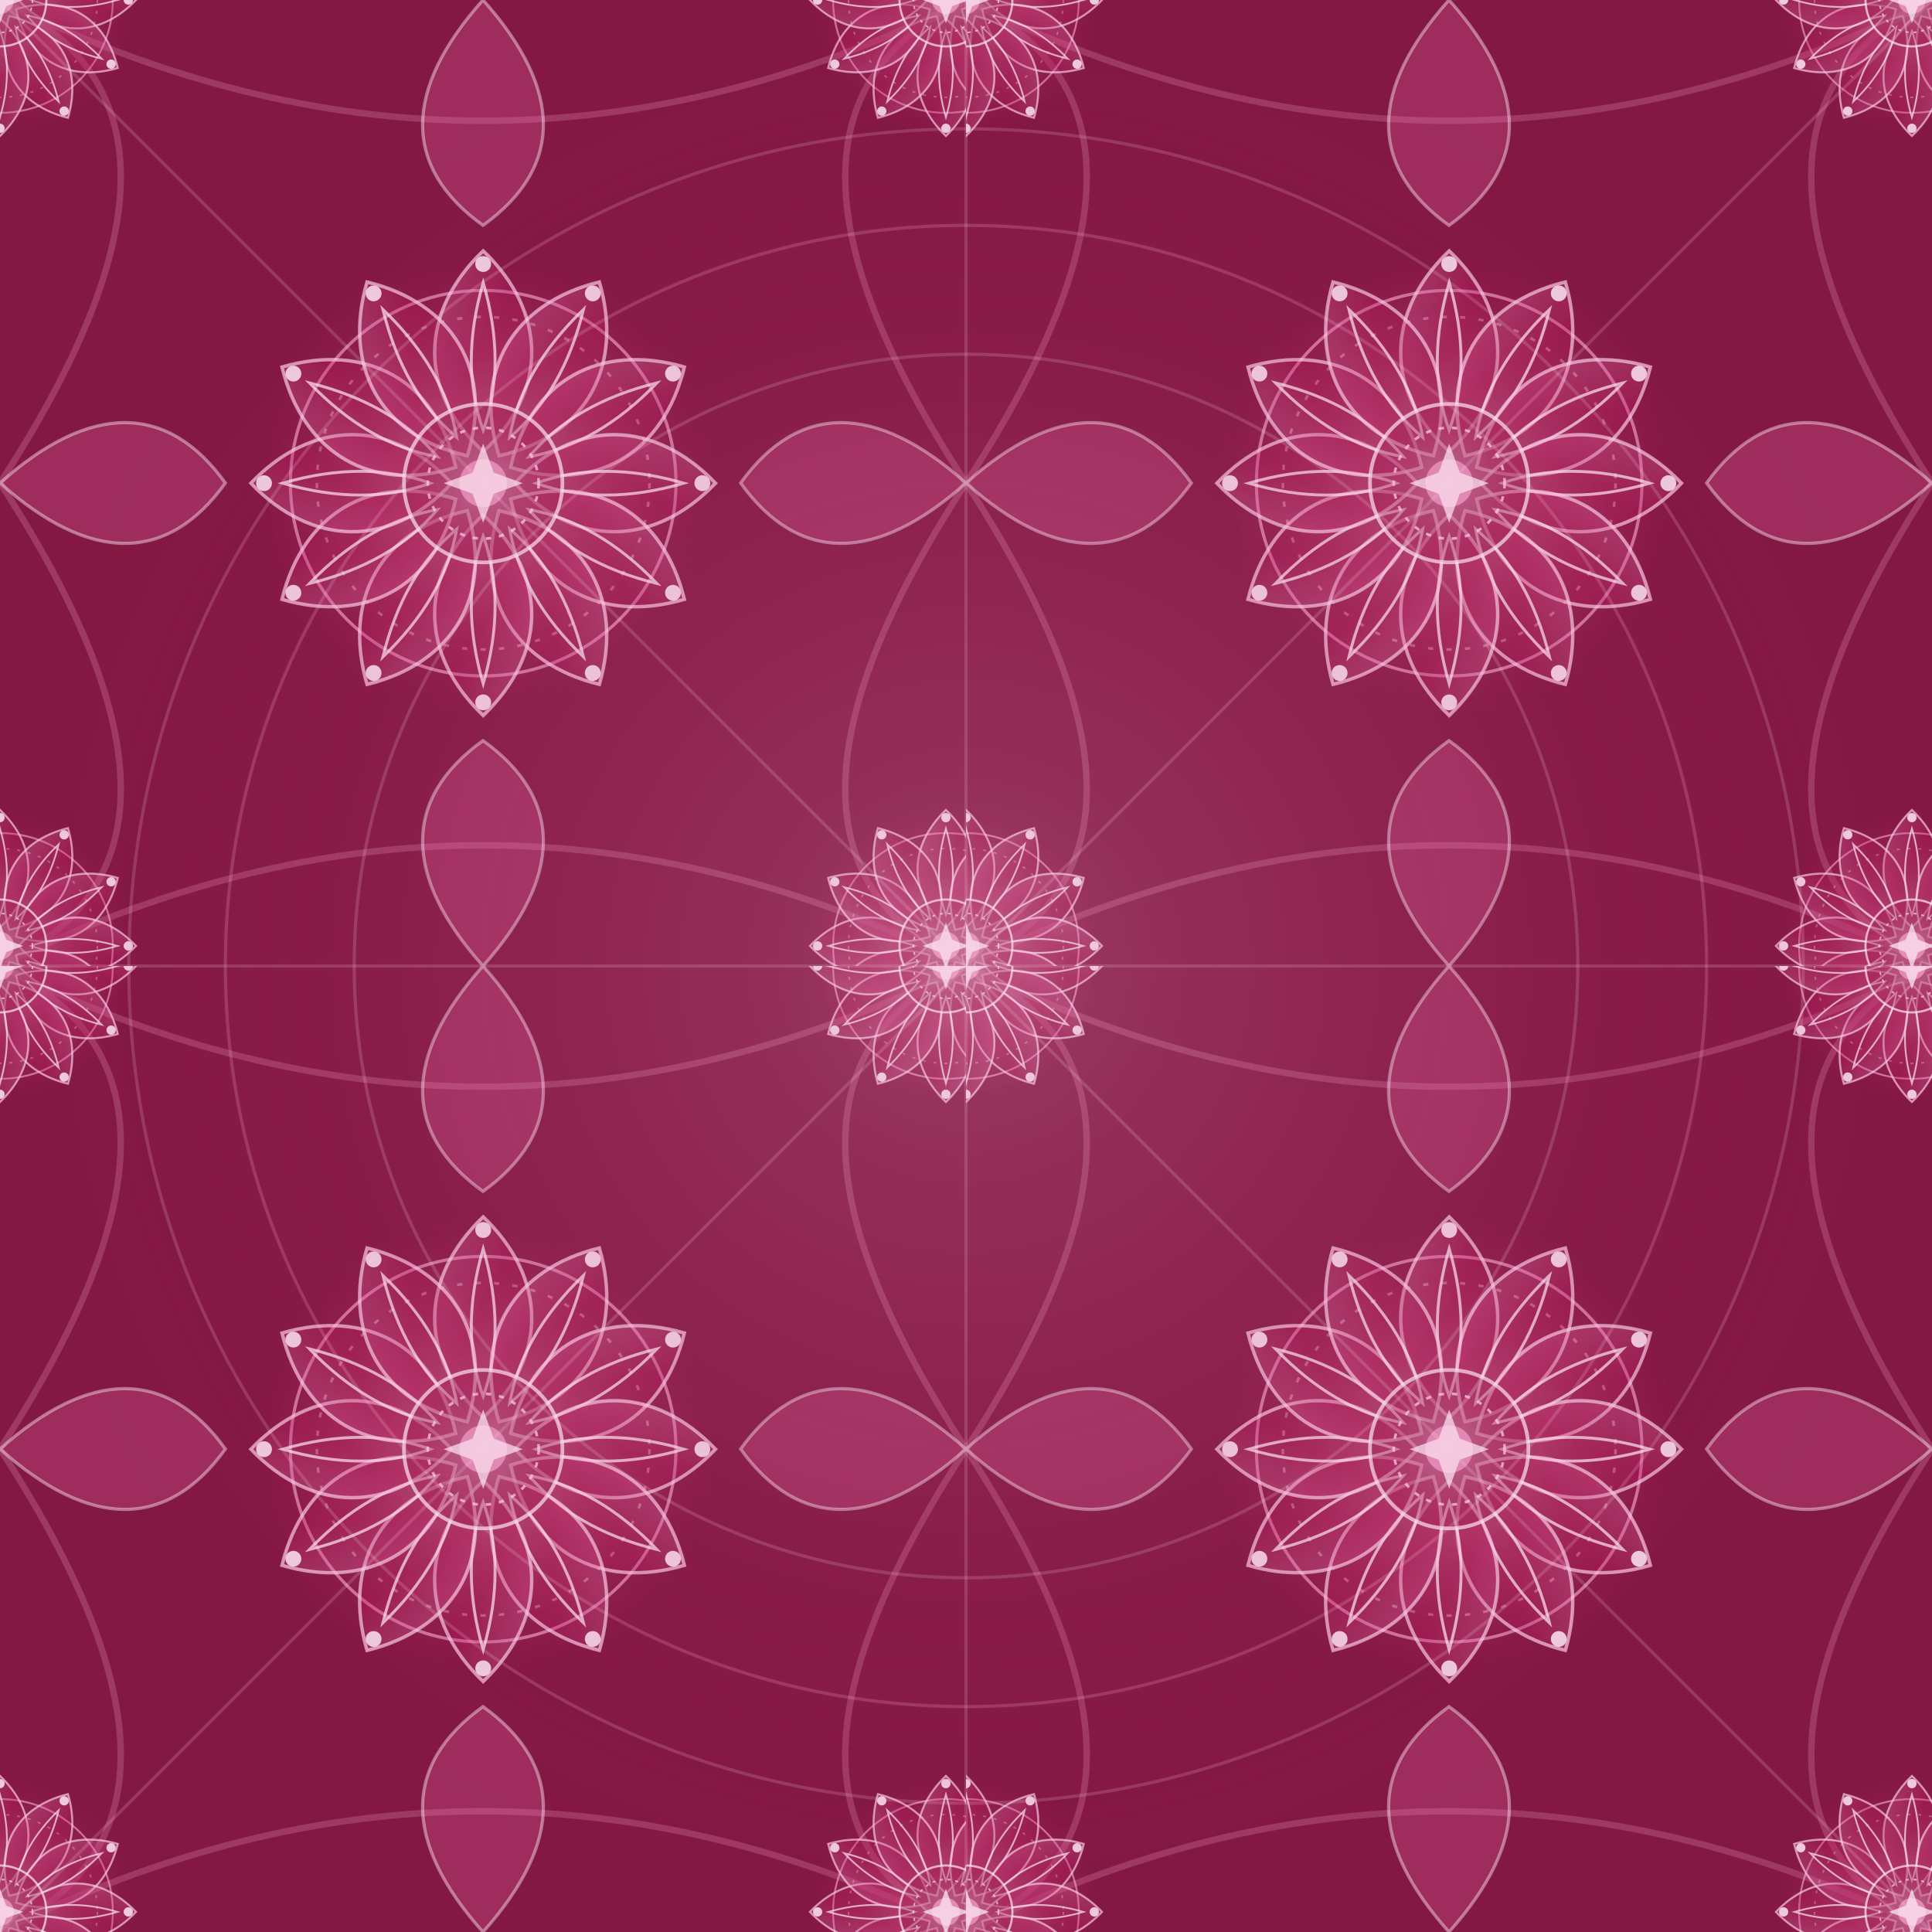
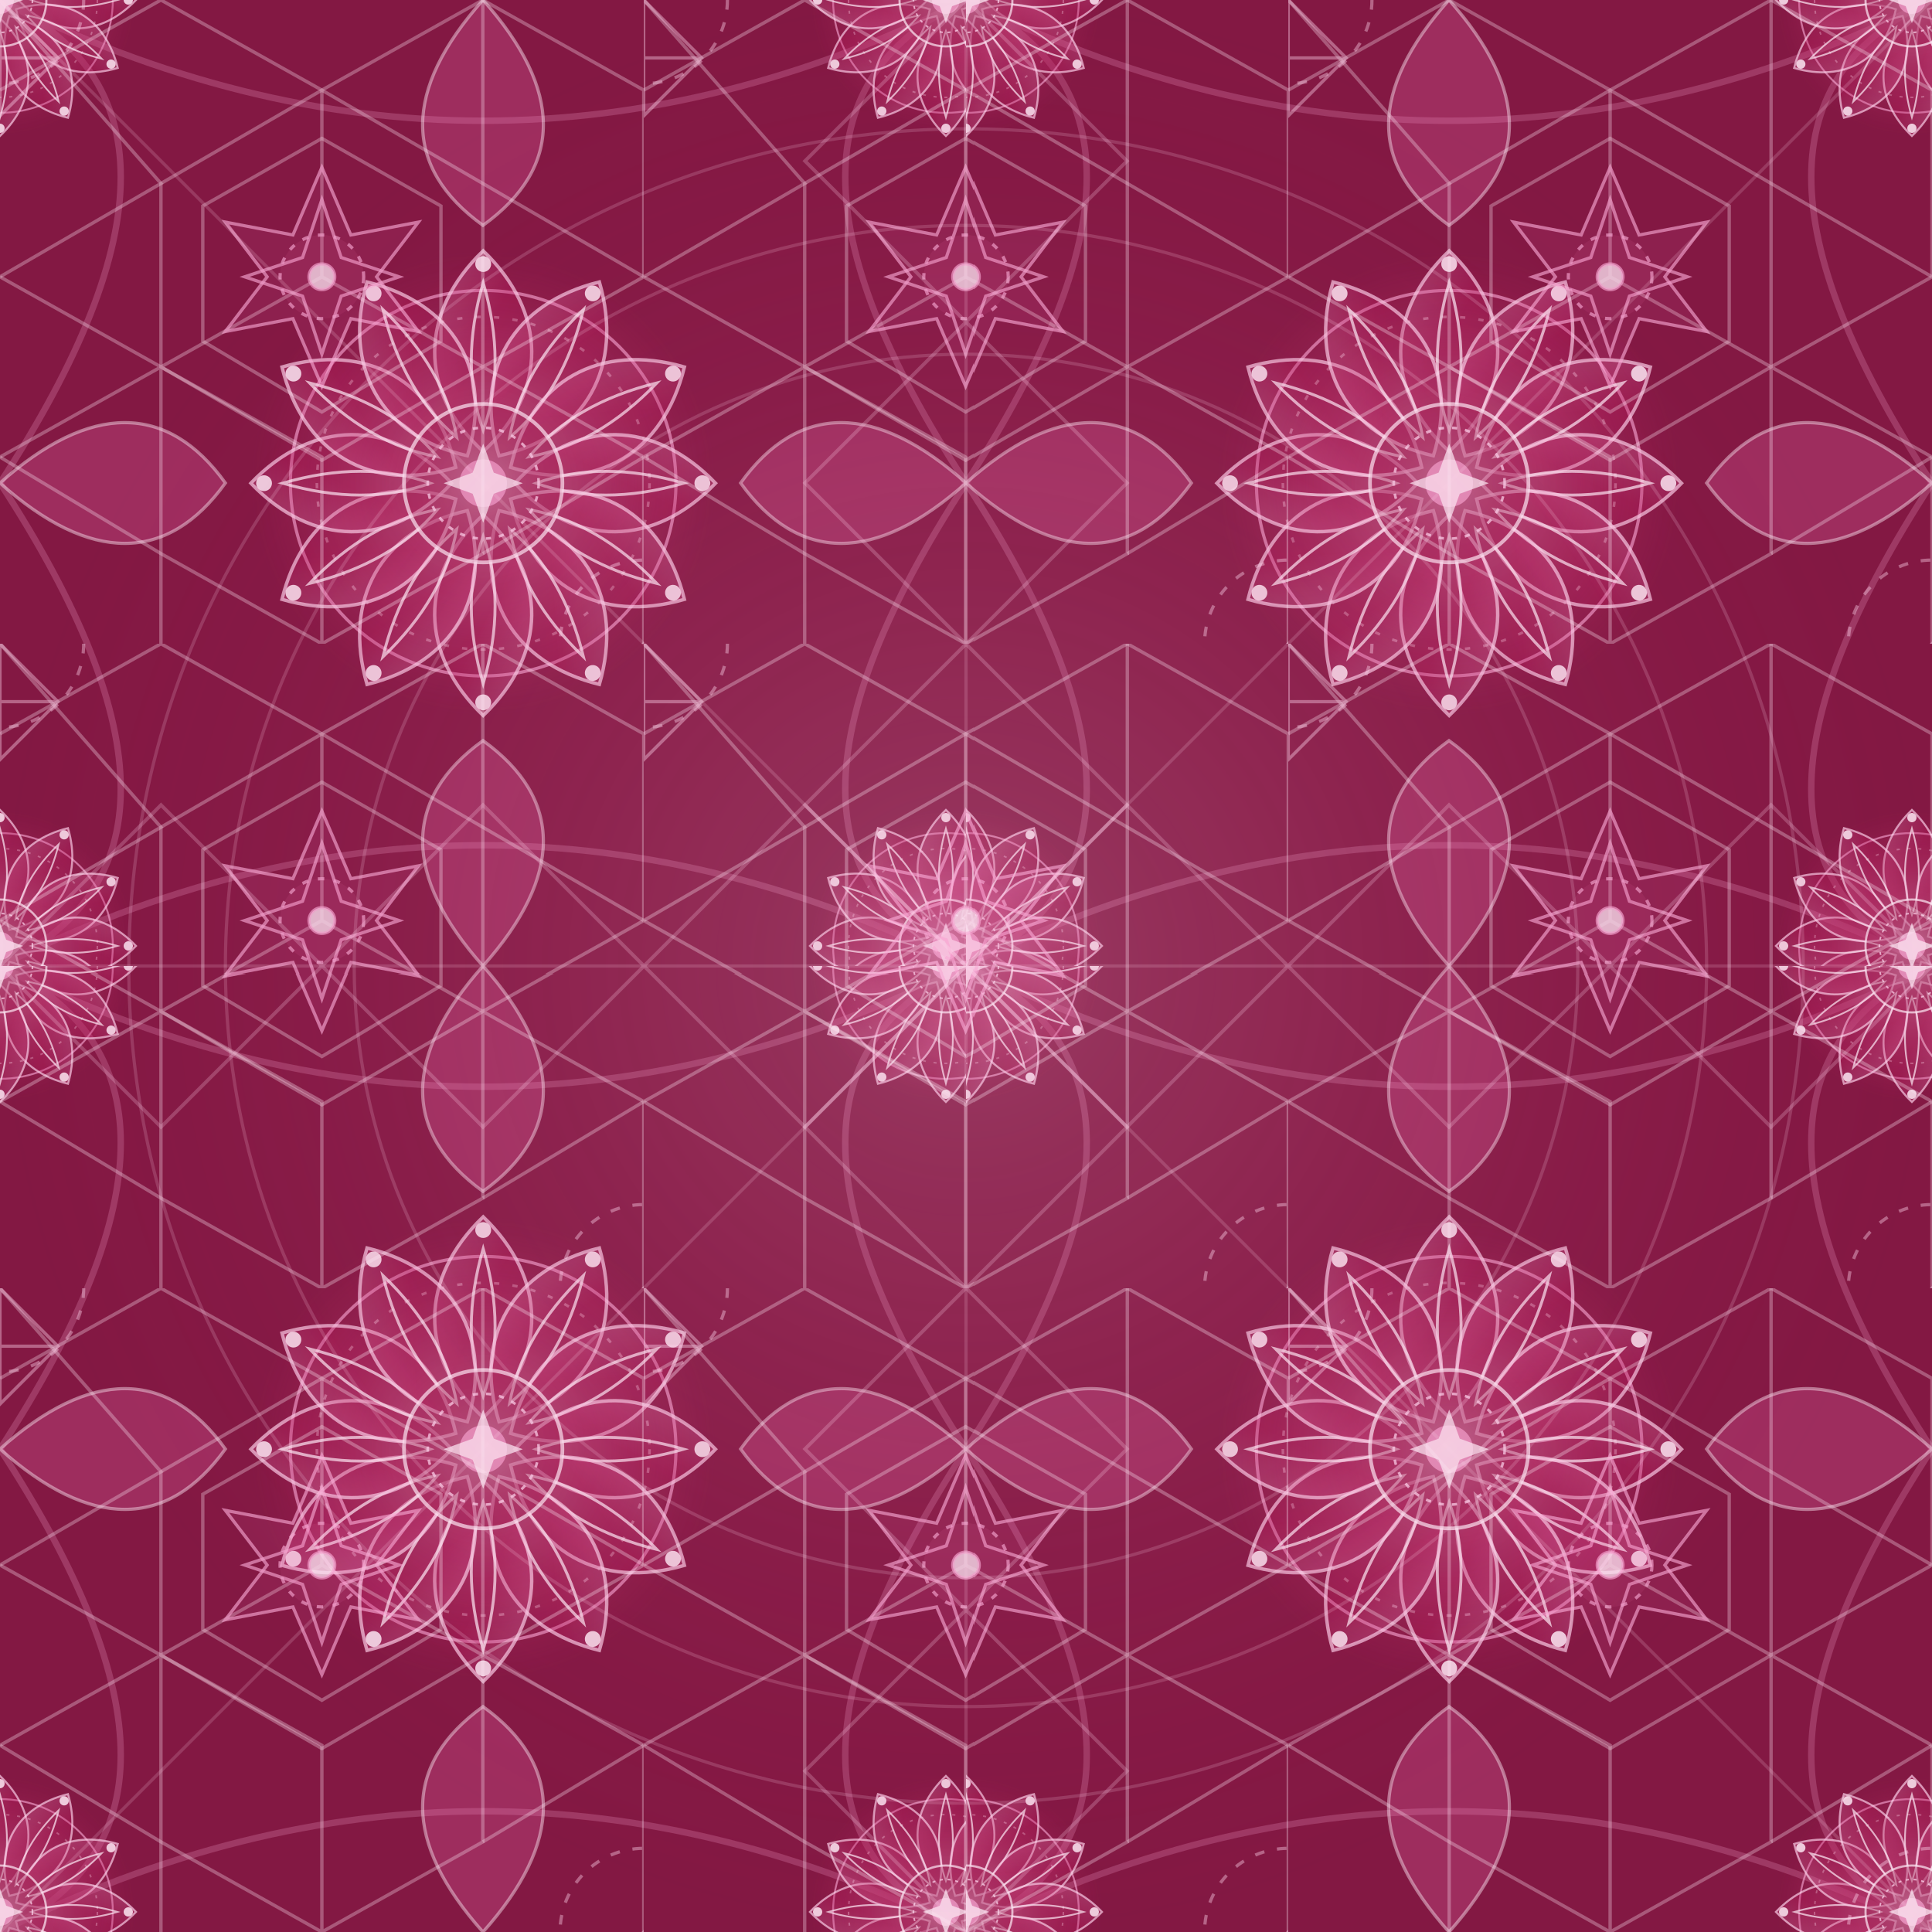
<svg xmlns="http://www.w3.org/2000/svg" viewBox="0 0 600 600" fill="none">
  <defs>
    <linearGradient id="rose" x1="0" y1="0" x2="1" y2="1">
      <stop stop-color="#f9a8d4" />
      <stop offset=".48" stop-color="#be185d" />
      <stop offset="1" stop-color="#831843" />
    </linearGradient>
    <radialGradient id="glow">
      <stop stop-color="#fbcfe8" stop-opacity=".9" />
      <stop offset="1" stop-color="#be185d" stop-opacity="0" />
    </radialGradient>
    <g id="petal">
      <path d="M0 -88 C-24 -65 -25 -35 0 -12 C25 -35 24 -65 0 -88Z" fill="url(#rose)" fill-opacity=".28" stroke="#fbcfe8" stroke-opacity=".68" stroke-width="1.3" />
      <path d="M0 -76 Q-9 -45 0 -20 Q9 -45 0 -76Z" stroke="#fce7f3" stroke-opacity=".72" stroke-width="1.1" />
      <circle cx="0" cy="-83" r="3" fill="#fce7f3" fill-opacity=".85" />
    </g>
    <g id="flower">
      <circle r="88" fill="url(#glow)" opacity=".7" />
      <circle r="73" stroke="#f9a8d4" stroke-opacity=".62" stroke-width="1.2" />
      <circle r="63" stroke="#fce7f3" stroke-opacity=".4" stroke-dasharray="2 5" />
      <g>
        <use href="#petal" />
        <use href="#petal" transform="rotate(30)" />
        <use href="#petal" transform="rotate(60)" />
        <use href="#petal" transform="rotate(90)" />
        <use href="#petal" transform="rotate(120)" />
        <use href="#petal" transform="rotate(150)" />
        <use href="#petal" transform="rotate(180)" />
        <use href="#petal" transform="rotate(210)" />
        <use href="#petal" transform="rotate(240)" />
        <use href="#petal" transform="rotate(270)" />
        <use href="#petal" transform="rotate(300)" />
        <use href="#petal" transform="rotate(330)" />
      </g>
      <circle r="30" fill="#9d174d" fill-opacity=".35" stroke="#fce7f3" stroke-opacity=".72" stroke-width="1.4" />
      <circle r="21" stroke="#fbcfe8" stroke-opacity=".75" stroke-dasharray="2 3" />
      <circle r="9" fill="#f9a8d4" fill-opacity=".65" />
      <path d="M0 -15 L4 -4 L15 0 L4 4 L0 15 L-4 4 L-15 0 L-4 -4Z" fill="#fce7f3" fill-opacity=".75" />
    </g>
    <pattern id="fabric" width="300" height="300" patternUnits="userSpaceOnUse">
      <rect width="300" height="300" fill="#831843" />
      <path d="M0 0 Q75 35 0 150 Q75 265 0 300 M300 0 Q225 35 300 150 Q225 265 300 300 M0 0 Q150 75 300 0 M0 300 Q150 225 300 300" stroke="#f9a8d4" stroke-opacity=".23" stroke-width="2" />
      <use href="#flower" x="150" y="150" transform="scale(.82) translate(33 33)" />
      <use href="#flower" x="0" y="0" transform="scale(.48) translate(0 0)" />
      <use href="#flower" x="300" y="0" transform="scale(.48) translate(312 0)" />
      <use href="#flower" x="0" y="300" transform="scale(.48) translate(0 312)" />
      <use href="#flower" x="300" y="300" transform="scale(.48) translate(312 312)" />
      <path d="M150 0 C125 28 125 52 150 70 C175 52 175 28 150 0Z M150 300 C125 272 125 248 150 230 C175 248 175 272 150 300Z M0 150 C28 125 52 125 70 150 C52 175 28 175 0 150Z M300 150 C272 125 248 125 230 150 C248 175 272 175 300 150Z" fill="#f472b6" fill-opacity=".24" stroke="#fce7f3" stroke-opacity=".45" />
    </pattern>
  </defs>
  <rect width="600" height="600" fill="url(#fabric)" />
  <rect width="600" height="600" fill="url(#glow)" opacity=".22" />
+   <defs>
+     <pattern id="geometry" width="200" height="200" patternUnits="userSpaceOnUse">
+       <g stroke="#fce7f3" stroke-opacity=".34" stroke-width="1.05" fill="none">
+         <path d="M50 0 L100 28 L150 0 L200 28 L200 86 L150 114 L200 142 L200 200 M0 28 L50 0 L100 28 L100 86 L50 114 L0 86 M0 142 L50 114 L100 142 L100 200 M100 86 L150 114 L150 172 L100 200 M50 114 L50 172 L100 200" />
+         <path d="M100 28 L150 57 L150 114 L100 143 L50 114 L50 57 Z M100 43 L137 64 L137 106 L100 128 L63 106 L63 64 Z" />
+         <path d="M0 0 L50 57 L0 86 M150 0 L150 57 L200 86 M0 142 L50 172 L50 200 M150 172 L200 142" />
+       </g>
+       <g transform="translate(100 86)" stroke="#f9a8d4" stroke-opacity=".68" stroke-width="1" fill="#f472b6" fill-opacity=".10">
+         <path d="M0 -34 L9 -13 L30 -17 L17 0 L30 17 L9 13 L0 34 L-9 13 L-30 17 L-17 0 L-30 -17 L-9 -13 Z" />
+         <path d="M0 -24 L6 -6 L24 0 L6 6 L0 24 L-6 6 L-24 0 L-6 -6 Z" fill="none" />
+         <circle r="13" stroke-dasharray="2 3" />
+         <circle r="4" fill="#fce7f3" fill-opacity=".8" />
+       </g>
+       <g transform="translate(0 0)" stroke="#fbcfe8" stroke-opacity=".45" fill="none">
+         <path d="M0 0 L18 18 L0 36 L-18 18 Z M0 0 L0 36 M-18 18 L18 18" />
+         <circle r="26" stroke-dasharray="3 4" />
+       </g>
+       <g transform="translate(200 200)" stroke="#fbcfe8" stroke-opacity=".45" fill="none">
+         <path d="M0 0 L18 -18 L36 0 L18 18 Z M0 0 L36 0 M18 -18 L18 18" />
+         <circle r="26" stroke-dasharray="3 4" />
+       </g>
+     </pattern>
+   </defs>
+   <rect width="600" height="600" fill="url(#geometry)" opacity=".92" />
+   <g stroke="#fbcfe8" stroke-opacity=".24" stroke-width="1.1" fill="none">
+     <path d="M300 0 L350 50 L300 100 L250 50 Z M300 100 L350 150 L300 200 L250 150 Z M300 200 L350 250 L300 300 L250 250 Z M300 300 L350 350 L300 400 L250 350 Z M300 400 L350 450 L300 500 L250 450 Z M300 500 L350 550 L300 600 L250 550 Z" />
+     <path d="M0 300 L50 250 L100 300 L50 350 Z M100 300 L150 250 L200 300 L150 350 Z M200 300 L250 250 L300 300 L250 350 Z M300 300 L350 250 L400 300 L350 350 Z M400 300 L450 250 L500 300 L450 350 Z M500 300 L550 250 L600 300 L550 350 Z" />
+   </g>
  <g stroke="#fbcfe8" stroke-opacity=".18" stroke-width="1">
    <path d="M300 0V600M0 300H600M0 0L600 600M600 0L0 600" />
    <circle cx="300" cy="300" r="260" />
    <circle cx="300" cy="300" r="230" />
    <circle cx="300" cy="300" r="190" />
  </g>
</svg>
